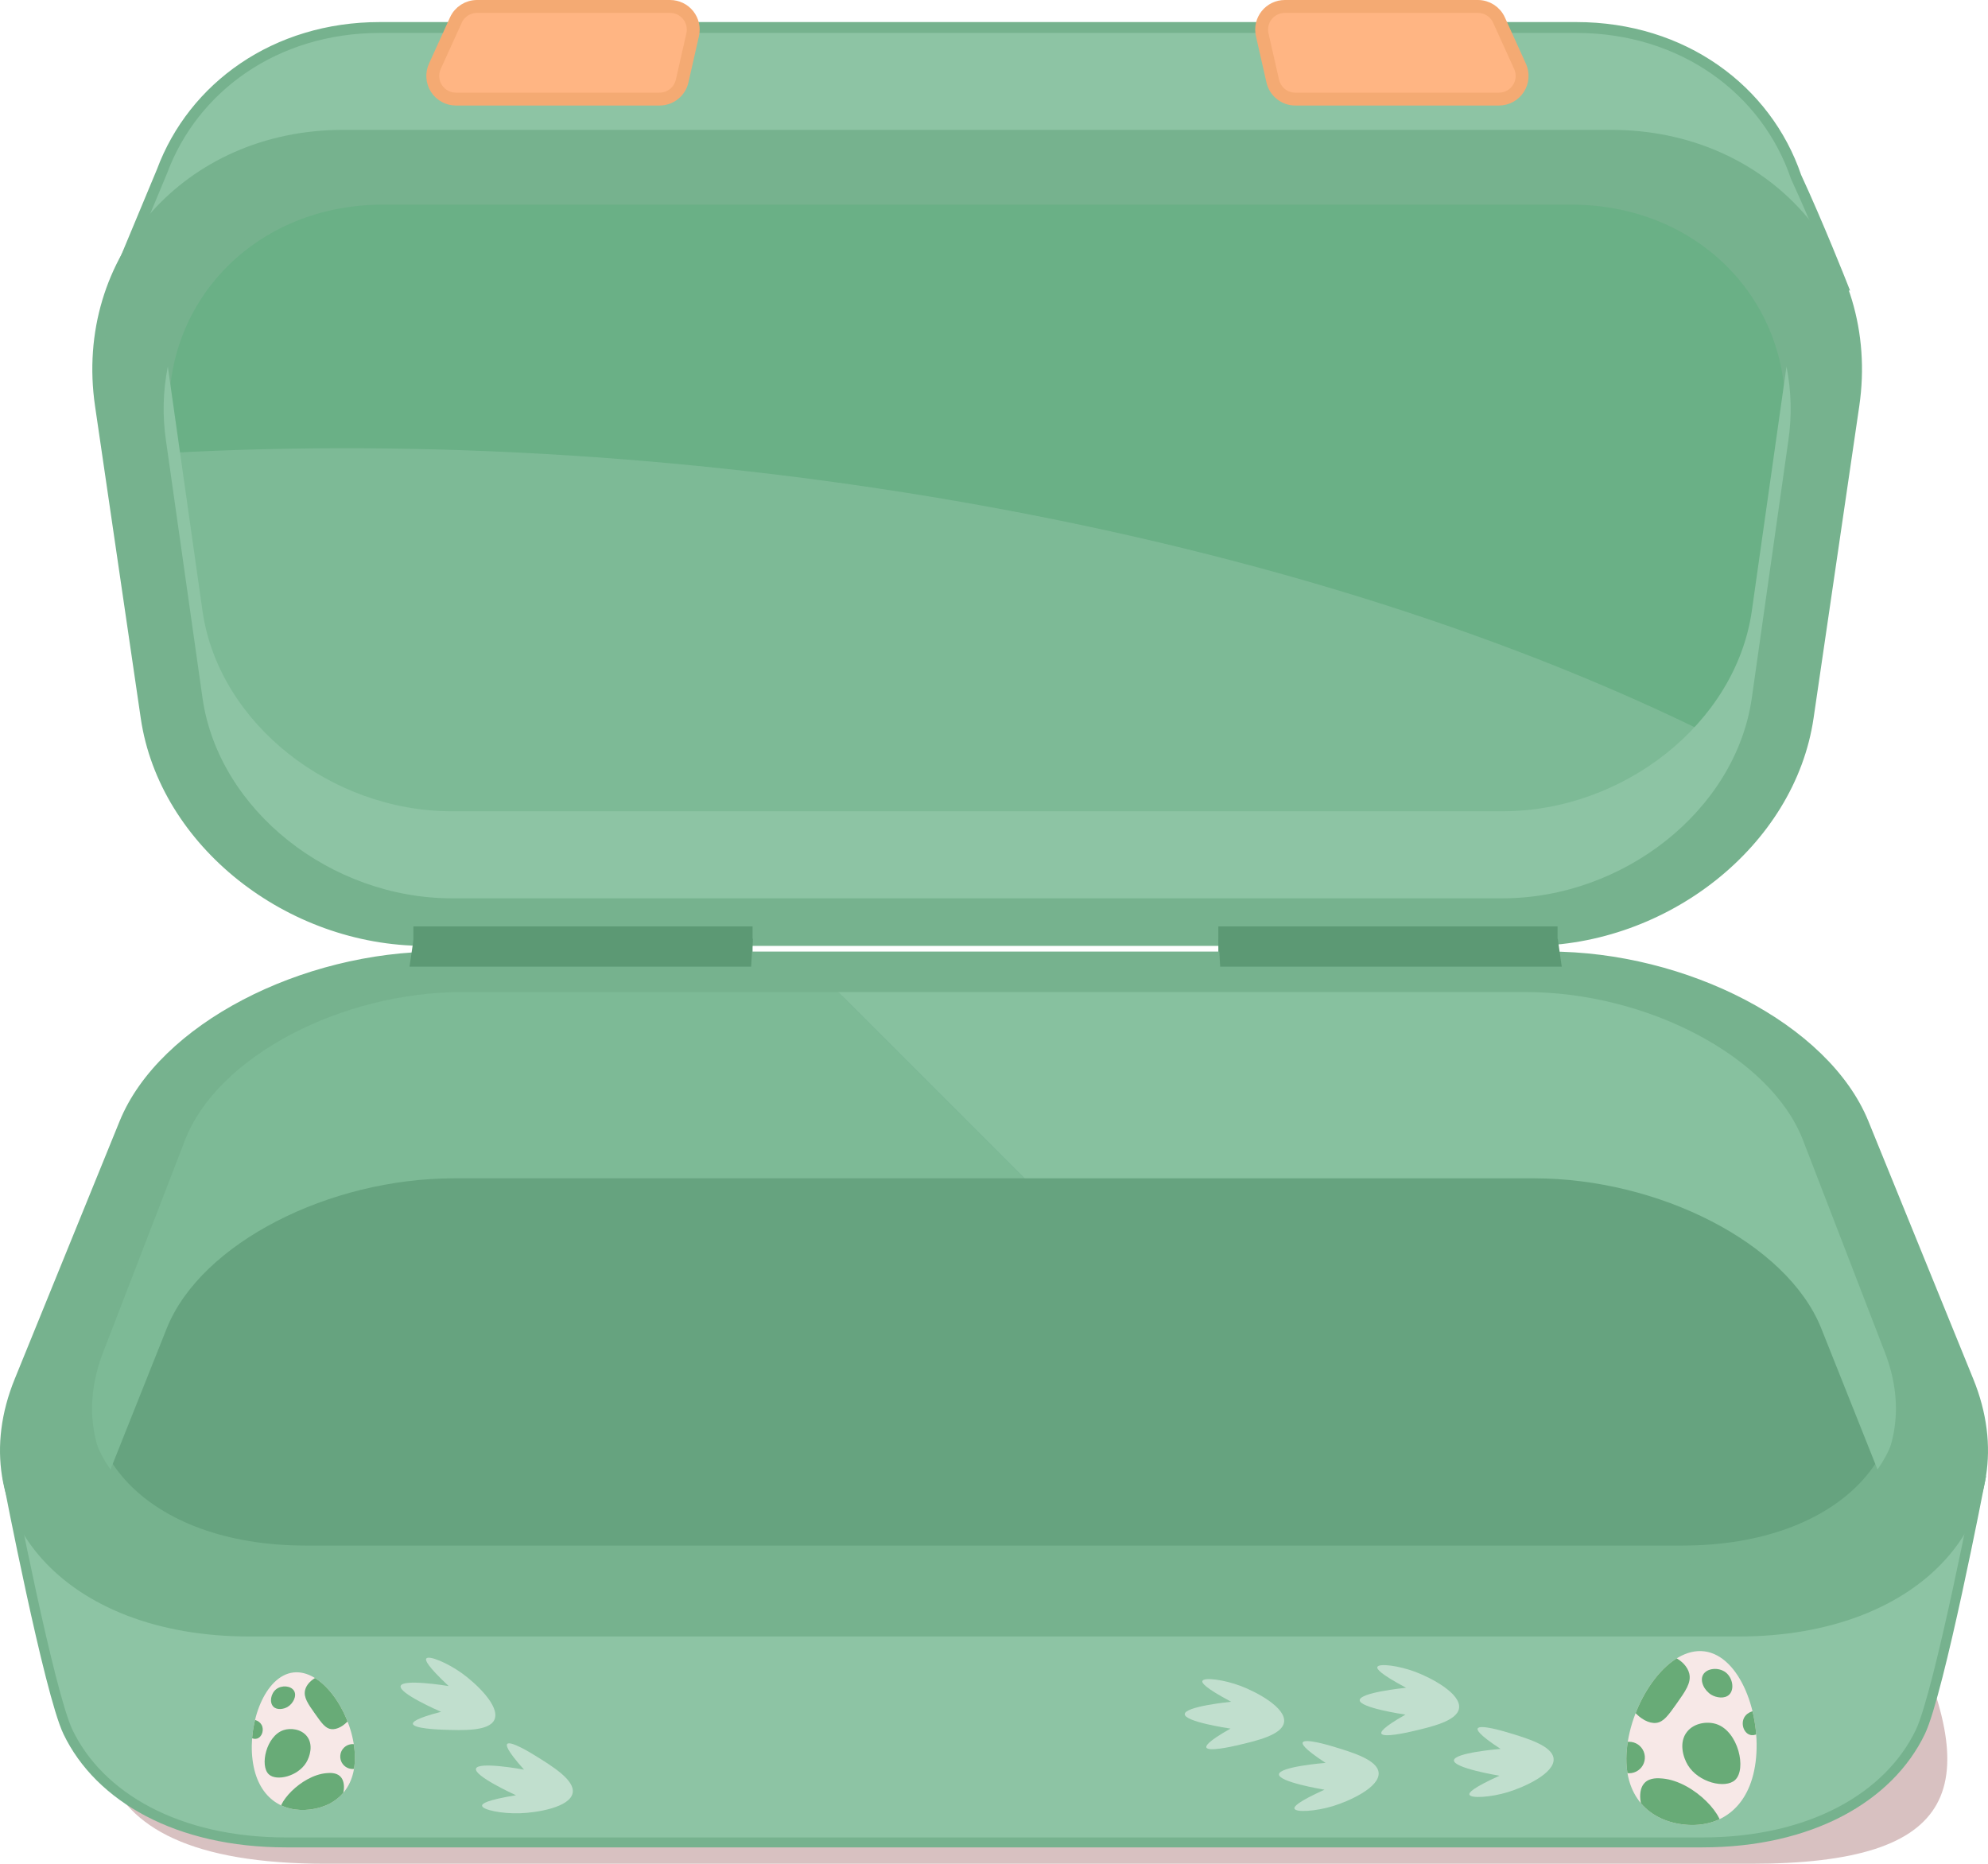
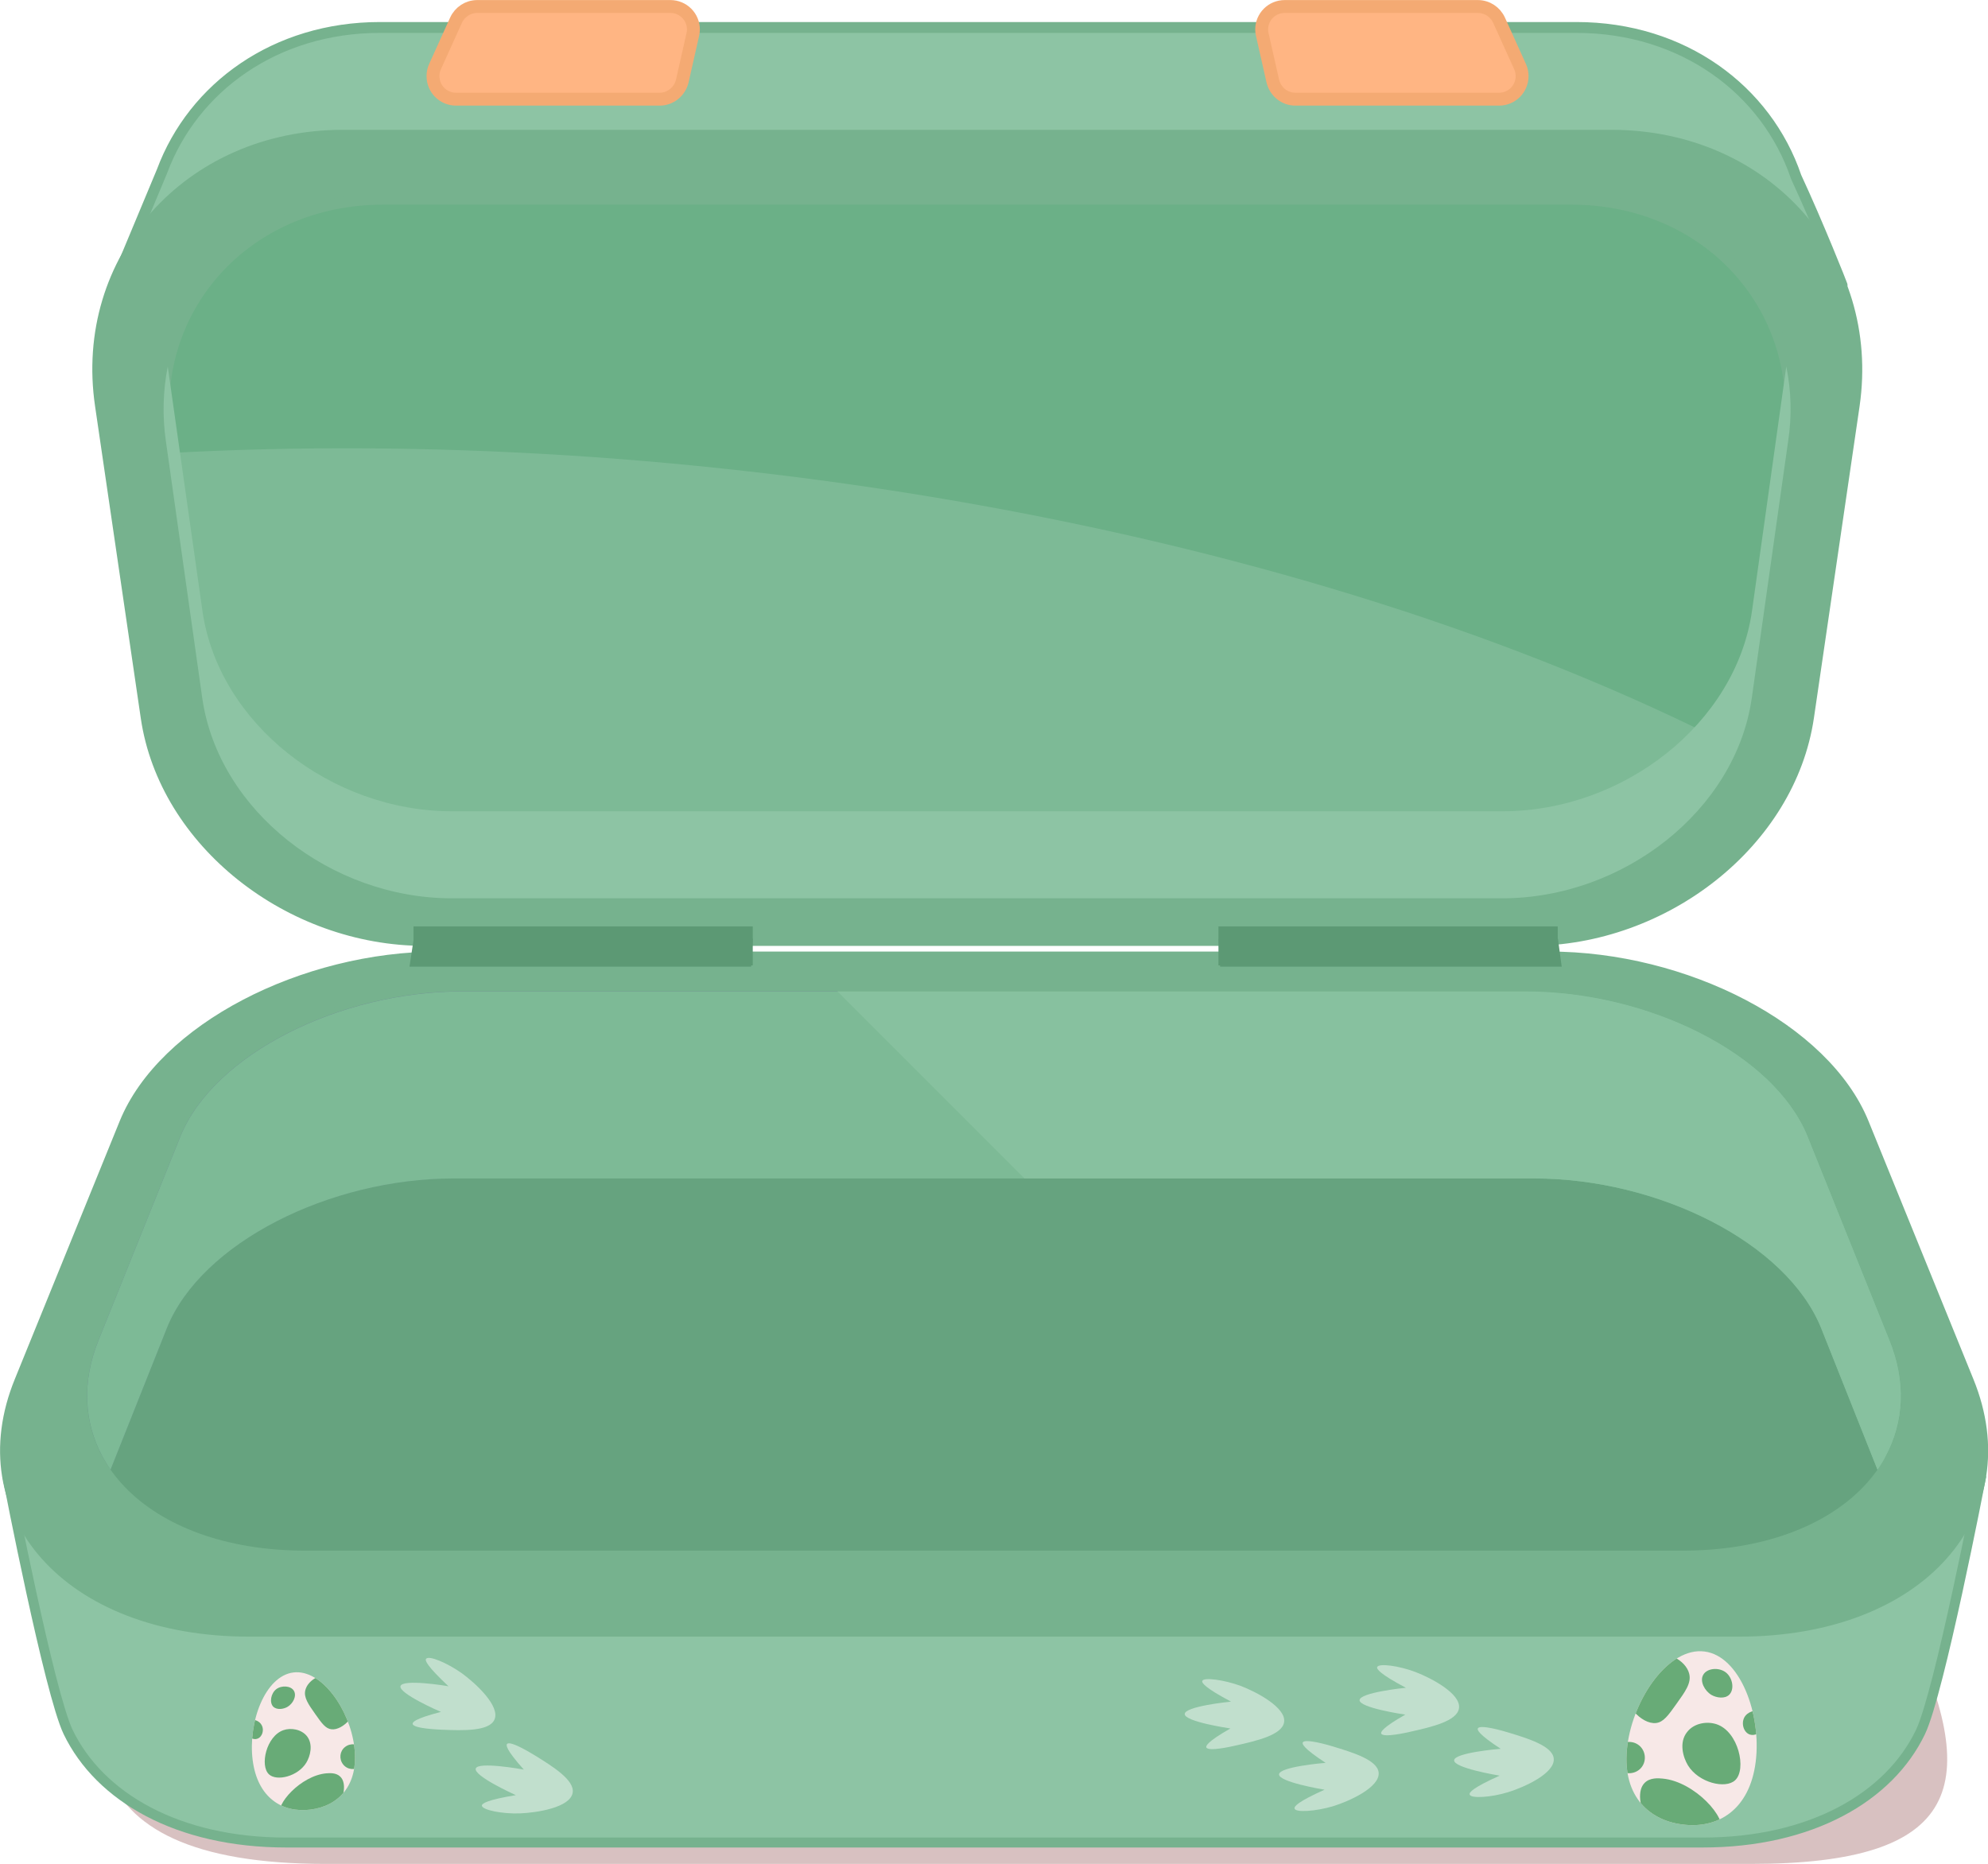
- <svg xmlns="http://www.w3.org/2000/svg" viewBox="0 0 948.139 888.861">
-   <defs>
-     <style>.cls-1,.cls-14,.cls-17,.cls-8{fill:none;}.cls-2{isolation:isolate;}.cls-3{fill:#a36c6c;opacity:0.42;}.cls-11,.cls-12,.cls-4{fill:#8dc4a4;}.cls-12,.cls-13,.cls-14,.cls-15,.cls-17,.cls-4,.cls-5,.cls-8{stroke:#76b28e;}.cls-12,.cls-13,.cls-14,.cls-15,.cls-17,.cls-4,.cls-5,.cls-8,.cls-9{stroke-miterlimit:10;}.cls-4,.cls-5,.cls-8{stroke-width:5.188px;}.cls-13,.cls-5{fill:#76b28e;}.cls-6{fill:#7dba96;}.cls-7{fill:#595959;opacity:0.5;}.cls-22,.cls-7{mix-blend-mode:overlay;}.cls-9{fill:#ffb583;stroke:#f4aa73;stroke-width:6.148px;}.cls-10{fill:#5c9974;}.cls-12{stroke-width:4.74px;}.cls-13,.cls-14,.cls-15{stroke-width:4.816px;}.cls-15{fill:#66a37f;}.cls-16{fill:#87c19f;}.cls-17{stroke-width:4.816px;}.cls-18{fill:#f7e8e7;}.cls-19{clip-path:url(#clip-path);}.cls-20{fill:#68ab77;}.cls-21{clip-path:url(#clip-path-2);}.cls-22{fill:#bababa;}</style>
-     <clipPath id="clip-path">
-       <path class="cls-1" d="M120.457,839.362c2.286,18.038,14.231,25.305,27.615,23.609,13.384-1.696,23.139-11.712,20.854-29.751S153.179,795.952,139.795,797.648C126.411,799.344,118.172,821.323,120.457,839.362Z" />
-     </clipPath>
-     <clipPath id="clip-path-2">
-       <path class="cls-1" d="M837.313,840.253c-2.888,22.788-17.978,31.968-34.887,29.825-16.909-2.143-29.232-14.796-26.345-37.584S795.975,785.413,812.884,787.556C829.792,789.698,840.201,817.465,837.313,840.253Z" />
-     </clipPath>
-   </defs>
-   <g class="cls-2">
-     <g id="Layer_2" data-name="Layer 2">
+ <svg xmlns="http://www.w3.org/2000/svg" xmlns:xlink="http://www.w3.org/1999/xlink" version="1.1" id="Layer_1" x="0px" y="0px" viewBox="0 0 948.1 888.9" style="enable-background:new 0 0 948.1 888.9;" xml:space="preserve">
+   <style type="text/css">
+ 	.st0{opacity:0.42;fill:#A36C6C;enable-background:new    ;}
+ 	.st1{fill:#8DC4A4;stroke:#76B28E;stroke-width:4.74;stroke-miterlimit:10;}
+ 	.st2{fill:#7874AF;stroke:#7571AD;stroke-width:5.188;stroke-miterlimit:10;}
+ 	.st3{fill:#76B28E;stroke:#76B28E;stroke-width:4.816;stroke-miterlimit:10;}
+ 	.st4{fill:#76B28E;}
+ 	.st5{fill:#66A37F;}
+ 	.st6{opacity:0.42;fill:#766FA6;enable-background:new    ;}
+ 	.st7{fill:#7DBA96;}
+ 	.st8{fill:#87C19F;}
+ 	.st9{fill:#8DC4A4;stroke:#76B28E;stroke-width:5.188;stroke-miterlimit:10;}
+ 	.st10{fill:#76B28E;stroke:#76B28E;stroke-width:5.188;stroke-miterlimit:10;}
+ 	.st11{fill:#6BB087;}
+ 	.st12{fill:none;stroke:#76B28E;stroke-width:5.188;stroke-miterlimit:10;}
+ 	.st13{fill:#FFB583;stroke:#F4AA73;stroke-width:6.148;stroke-miterlimit:10;}
+ 	.st14{fill:#5C9974;}
+ 	.st15{fill:#8DC4A4;}
+ 	.st16{fill:#F7E8E7;}
+ 	.st17{clip-path:url(#SVGID_00000079481217481553965230000001627545982579572621_);}
+ 	.st18{fill:#68AB77;}
+ 	.st19{clip-path:url(#SVGID_00000041981836329433897350000000939599637154155921_);}
+ 	.st20{fill:#C1DFCD;}
+ </style>
+   <g>
+     <g id="Layer_2_00000089543802222047630080000010707374351010027678_">
      <g id="box_4-success">
-         <path class="cls-3" d="M802.662,613.967H188.538c-45.33,0-68.492,25.611-80.903,51.346L71.324,740.605c-38.207,79.225-44.126,148.256,84.107,148.256H835.065c100.255,0,111.65-37.074,73.442-116.299l-32.641-60.619C863.455,686.208,847.992,613.967,802.662,613.967Z" />
-         <path class="cls-4" d="M856.61,84.384c-14.126-41.503-53.926-71.267-104.839-71.267h-570.618c-49.794,0-88.957,28.47-103.87,68.547l-22.65,54.359,17.845,2.208,34.102,4.219,754.168-6.278,17.811-.148S867.096,107.012,856.61,84.384Z" />
-         <path class="cls-5" d="M768.433,64.529H163.641c-74.032,0-125.909,59.366-115.742,128.794l21.793,148.815c8.722,59.558,68.355,106.372,132.86,106.372H729.522c64.506,0,124.139-46.814,132.86-106.372l21.793-148.815C894.342,123.896,842.465,64.529,768.433,64.529Z" />
-         <path class="cls-6" d="M749.253,94.989H182.82c-66.288,0-112.739,53.157-103.635,115.322l17.438,122.872c7.81,53.328,61.205,95.245,118.963,95.245H716.488c57.758,0,111.153-41.917,118.963-95.245l17.438-122.872C861.992,148.145,815.541,94.989,749.253,94.989Z" />
-         <path class="cls-7" d="M80.002,216.069C325.717,202.411,619.4,249.396,828.691,357.028a96.201,96.201,0,0,0,6.759-23.846L852.889,210.31c9.104-62.165-37.347-115.322-103.635-115.322H182.82c-66.288,0-112.739,53.157-103.635,115.322Z" />
-         <path class="cls-8" d="M749.253,94.989H182.82c-66.288,0-112.739,53.157-103.635,115.322l17.438,122.872c7.81,53.328,61.205,95.245,118.963,95.245H716.488c57.758,0,111.153-41.917,118.963-95.245l17.438-122.872C861.992,148.145,815.541,94.989,749.253,94.989Z" />
-         <path class="cls-9" d="M314.562,47.258H217.441a11.044,11.044,0,0,1-10.055-15.613l10.041-22.096a11.044,11.044,0,0,1,10.055-6.475h92.101a11.044,11.044,0,0,1,10.77,13.491l-5.02,22.096A11.044,11.044,0,0,1,314.562,47.258Z" />
-         <rect class="cls-10" x="581.069" y="441.819" width="161.768" height="18.622" />
-         <rect class="cls-10" x="197.155" y="441.819" width="161.768" height="18.622" />
-         <path class="cls-11" d="M835.451,291.675c-7.81,53.328-61.205,95.245-118.963,95.245H215.586c-57.758,0-111.153-41.917-118.963-95.245L80.037,174.811A103.302,103.302,0,0,0,79.185,210.31L96.623,333.182c7.81,53.328,61.205,95.245,118.963,95.245h500.902c57.758,0,111.153-41.917,118.963-95.245L852.889,210.31a103.302,103.302,0,0,0-.853-35.499Z" />
-         <path class="cls-9" d="M617.779,47.258h97.122A11.044,11.044,0,0,0,724.955,31.645l-10.041-22.096a11.044,11.044,0,0,0-10.055-6.475H612.759A11.044,11.044,0,0,0,601.989,16.565l5.02,22.096A11.044,11.044,0,0,0,617.779,47.258Z" />
-         <path class="cls-12" d="M3.962,706.423S23.452,807.34,32.423,826.007c14.952,31.11,52.339,52.672,104.002,52.672H811.873c51.663,0,89.05-21.561,104.002-52.672,8.971-18.666,28.461-119.583,28.461-119.583Z" />
-         <path class="cls-13" d="M118.78,778.056l710.579,0c86.981,0,135.071-56.712,109.538-119.465L888.867,535.634c-18.418-45.266-85.329-79.417-150.125-79.417l-529.344,0c-64.796,0-131.707,34.151-150.125,79.417L9.243,658.591C-16.291,721.343,31.8,778.056,118.78,778.056Z" />
-         <path class="cls-14" d="M145.733,748.591l656.674,0c76.848,0,120.303-49.588,98.679-104.804L862.05,542.625C846.014,501.712,786.034,470.719,727.572,470.719l-507.005,0c-58.462,0-118.442,30.993-134.477,71.906L47.054,643.787C25.429,699.003,68.885,748.591,145.733,748.591Z" />
-         <polygon class="cls-10" points="197.269 447.707 359.037 447.707 358.226 461.025 195.317 461.025 197.269 447.707" />
-         <polygon class="cls-10" points="581.183 447.707 742.951 447.707 744.847 461.025 581.938 461.025 581.183 447.707" />
-         <path class="cls-15" d="M145.733,739.518l656.674,0c76.848,0,120.303-47.611,98.678-100.625l-39.036-97.128c-16.035-39.282-76.015-69.039-134.477-69.039l-507.005,0c-58.462,0-118.442,29.757-134.477,69.039L47.054,638.893C25.429,691.907,68.885,739.518,145.733,739.518Z" />
-         <path class="cls-6" d="M220.567,472.727c-58.462,0-118.442,29.757-134.477,69.039L47.054,638.893c-8.182,20.058-7.041,39.339,1.693,55.564a64.231,64.231,0,0,0,3.943,6.385L79.624,633.281c16.433-40.588,77.474-71.316,136.874-71.316H488.622L399.384,472.727Z" />
-         <path class="cls-16" d="M868.515,633.281l26.933,67.561a64.219,64.219,0,0,0,3.943-6.385c8.734-16.225,9.875-35.507,1.693-55.564l-39.036-97.128c-16.035-39.282-76.015-69.039-134.477-69.039H399.383L488.622,561.965H731.641C791.042,561.965,852.083,592.693,868.515,633.281Z" />
-         <path class="cls-17" d="M145.733,748.591l656.674,0c76.848,0,120.303-49.588,98.679-104.804L862.05,542.625C846.014,501.712,786.034,470.719,727.572,470.719l-507.005,0c-58.462,0-118.442,30.993-134.477,71.906L47.054,643.787C25.429,699.003,68.885,748.591,145.733,748.591Z" />
-         <path class="cls-18" d="M120.457,839.362c2.286,18.038,14.231,25.305,27.615,23.609,13.384-1.696,23.139-11.712,20.854-29.751S153.179,795.952,139.795,797.648C126.411,799.344,118.172,821.323,120.457,839.362Z" />
-         <g class="cls-19">
-           <path class="cls-20" d="M160.958,798.772c-6.602-1.91-14.208,2.133-15.445,7.251-.834,3.449,1.411,6.617,4.816,11.422,3.088,4.358,4.877,6.882,7.652,7.212,5.443.647,13.169-7.334,11.996-15.477A12.976,12.976,0,0,0,160.958,798.772Z" />
-           <path class="cls-20" d="M131.744,805.602c2.638-2.049,7.086-1.667,8.529.844,1.412,2.457-.544,6.099-3.126,7.615-1.891,1.111-5.029,1.617-6.751-.107C128.358,811.915,129.16,807.609,131.744,805.602Z" />
-           <path class="cls-20" d="M135.182,825.139c3.45-1.166,8.488-.535,11.198,2.913,3.136,3.99,1.464,9.601-.334,12.556-4.007,6.582-14.134,9.002-17.816,5.627C123.766,842.142,126.995,827.906,135.182,825.139Z" />
-           <path class="cls-20" d="M172.892,834.077a5.937,5.937,0,1,0-.667,8.026A6.157,6.157,0,0,0,172.892,834.077Z" />
-           <path class="cls-20" d="M155.589,845.654c1.571-.144,4.722-.39,6.695,1.558,2.983,2.946,1.731,9.383-.511,13.059-5.986,9.813-25.554,10.635-28.18,5.496C130.989,860.673,143.522,846.762,155.589,845.654Z" />
-           <path class="cls-20" d="M118.504,820.755c1.984-1.365,5.057-.287,6.251,1.855,1.302,2.336.251,5.728-2.062,6.518-1.945.665-4.174-.719-5.127-2.479C116.571,824.812,116.671,822.017,118.504,820.755Z" />
+         <path class="st0" d="M802.7,614H188.5c-45.3,0-68.5,25.6-80.9,51.3l-36.3,75.3c-38.2,79.2-44.1,148.3,84.1,148.3H835     c100.3,0,111.6-37.1,73.4-116.3L875.8,712C863.5,686.2,848,614,802.7,614z" />
+         <path class="st1" d="M4,706.4c0,0,19.5,100.9,28.5,119.6c15,31.1,52.3,52.7,104,52.7h675.4c51.7,0,89.1-21.6,104-52.7     c9-18.7,28.5-119.6,28.5-119.6H4z" />
+         <path class="st2" d="M726.2,474.1H196.7c-39.1,0-79,14.9-89.7,34.3l-31.3,56.8c-33,59.8,34.6,116.3,156.2,116.3h459     c121.7,0,189.2-56.5,156.3-116.3l-31.3-56.8C805.2,489,765.3,474.1,726.2,474.1z" />
+         <path class="st3" d="M118.8,778.1h710.6c87,0,135.1-56.7,109.5-119.5l-50-123c-18.4-45.3-85.3-79.4-150.1-79.4H209.4     c-64.8,0-131.7,34.2-150.1,79.4l-50,123C-16.3,721.3,31.8,778.1,118.8,778.1z" />
+         <g>
+           <path class="st4" d="M802.4,741.9H145.7c-43.4,0-78.3-14.9-95.7-40.8c-12.4-18.4-14.2-40.8-5.1-63.1l39-97.1      c16.2-39.5,76.3-70.5,136.7-70.5h507c60.6,0,120.6,31,136.7,70.5l39,97.1c9.1,22.2,7.2,44.6-5.2,63.1      C880.7,727,845.8,741.9,802.4,741.9z M220.6,475.2c-58.6,0-116.8,29.7-132.3,67.5l-39,97.1c-8.5,20.8-6.9,41.6,4.6,58.7      c16.3,24.2,50.6,38.7,91.8,38.7h656.7c41.2,0,75.5-14.5,91.8-38.7c11.5-17.1,13.2-37.9,4.7-58.7l-39-97.1      c-15.4-37.9-73.5-67.5-132.3-67.5H220.6z" />
+           <path class="st5" d="M145.7,739.5h656.7c76.8,0,120.3-47.6,98.7-100.6l-39-97.1c-16-39.3-76-69-134.5-69h-507      c-58.5,0-118.4,29.8-134.5,69l-39,97.1C25.4,691.9,68.9,739.5,145.7,739.5z" />
        </g>
-         <path class="cls-18" d="M837.313,840.253c-2.888,22.788-17.978,31.968-34.887,29.825-16.909-2.143-29.232-14.796-26.345-37.584S795.975,785.413,812.884,787.556C829.792,789.698,840.201,817.465,837.313,840.253Z" />
-         <g class="cls-21">
-           <path class="cls-20" d="M786.148,788.975c8.341-2.413,17.949,2.694,19.511,9.161,1.053,4.358-1.783,8.359-6.084,14.429-3.901,5.505-6.162,8.695-9.667,9.111-6.876.817-16.636-9.265-15.154-19.552A16.392,16.392,0,0,1,786.148,788.975Z" />
-           <path class="cls-20" d="M823.055,797.604c-3.333-2.589-8.952-2.106-10.775,1.067-1.784,3.104.687,7.705,3.949,9.62,2.389,1.403,6.354,2.042,8.529-.135C827.333,805.579,826.32,800.14,823.055,797.604Z" />
-           <path class="cls-20" d="M818.711,822.286c-4.358-1.473-10.722-.676-14.146,3.679-3.962,5.04-1.85,12.129.422,15.862,5.062,8.316,17.855,11.373,22.507,7.108C833.133,843.766,829.055,825.781,818.711,822.286Z" />
-           <path class="cls-20" d="M771.073,833.577a7.501,7.501,0,1,1,.843,10.139A7.778,7.778,0,0,1,771.073,833.577Z" />
-           <path class="cls-20" d="M792.931,848.203c-1.985-.182-5.965-.493-8.457,1.968-3.769,3.721-2.187,11.854.645,16.498,7.562,12.397,32.282,13.435,35.6,6.943C824.009,867.176,808.175,849.603,792.931,848.203Z" />
-           <path class="cls-20" d="M839.781,816.748c-2.506-1.725-6.389-.363-7.897,2.343-1.645,2.951-.317,7.236,2.605,8.234,2.457.84,5.273-.908,6.477-3.131C842.223,821.872,842.097,818.341,839.781,816.748Z" />
+         <path class="st6" d="M220.6,472.7c-58.5,0-118.4,29.8-134.5,69l-39,97.1c-8.2,20.1-7,39.3,1.7,55.6c1.2,2.2,2.5,4.3,3.9,6.4     l26.9-67.6c16.4-40.6,77.5-71.3,136.9-71.3h272.1l-89.2-89.2H220.6z" />
+         <path class="st7" d="M901.1,638.9l-39-97.1c-16-39.3-76-69-134.5-69h-507c-58.5,0-118.4,29.8-134.5,69l-39,97.1     c-8.2,20.1-7,39.3,1.7,55.6c1.2,2.2,2.5,4.3,3.9,6.4l26.9-67.6C96,592.7,157.1,562,216.5,562h515.1c59.4,0,120.4,30.7,136.9,71.3     l26.9,67.6c1.4-2,2.8-4.2,3.9-6.4C908.1,678.2,909.3,659,901.1,638.9z" />
+         <path class="st8" d="M868.5,633.3l26.9,67.6c1.4-2,2.8-4.2,3.9-6.4c8.7-16.2,9.9-35.5,1.7-55.6l-39-97.1c-16-39.3-76-69-134.5-69     H399.4l89.2,89.2h243C791,562,852.1,592.7,868.5,633.3z" />
+         <path class="st9" d="M856.6,84.4c-14.1-41.5-53.9-71.3-104.8-71.3H181.2c-49.8,0-89,28.5-103.9,68.5L54.6,136l17.8,2.2l34.1,4.2     l754.2-6.3l17.8-0.1C878.6,136,867.1,107,856.6,84.4z" />
+         <path class="st10" d="M768.4,64.5H163.6c-74,0-125.9,59.4-115.7,128.8l21.8,148.8c8.7,59.6,68.4,106.4,132.9,106.4h527     c64.5,0,124.1-46.8,132.9-106.4l21.8-148.8C894.3,123.9,842.5,64.5,768.4,64.5z" />
+         <path class="st7" d="M749.3,95H182.8c-66.3,0-112.7,53.2-103.6,115.3l17.4,122.9c7.8,53.3,61.2,95.2,119,95.2h500.9     c57.8,0,111.2-41.9,119-95.2l17.4-122.9C862,148.1,815.5,95,749.3,95z" />
+         <path class="st11" d="M80,216.1c245.7-13.7,539.4,33.3,748.7,141c3.3-7.6,5.5-15.6,6.8-23.8l17.4-122.9     C862,148.1,815.5,95,749.3,95H182.8c-66.3,0-112.7,53.2-103.6,115.3L80,216.1z" />
+         <path class="st12" d="M749.3,95H182.8c-66.3,0-112.7,53.2-103.6,115.3l17.4,122.9c7.8,53.3,61.2,95.2,119,95.2h500.9     c57.8,0,111.2-41.9,119-95.2l17.4-122.9C862,148.1,815.5,95,749.3,95z" />
+         <path class="st13" d="M314.6,47.3h-97.1c-6.1,0-11-4.9-11-11c0-1.6,0.3-3.1,1-4.6l10-22.1c1.8-3.9,5.7-6.5,10.1-6.5h92.1     c6.1,0,11,4.9,11,11c0,0.8-0.1,1.6-0.3,2.4l-5,22.1C324.2,43.7,319.7,47.3,314.6,47.3z" />
+         <rect x="581.1" y="441.8" class="st14" width="161.8" height="18.6" />
+         <rect x="197.2" y="441.8" class="st14" width="161.8" height="18.6" />
+         <path class="st15" d="M835.5,291.7c-7.8,53.3-61.2,95.2-119,95.2H215.6c-57.8,0-111.2-41.9-119-95.2L80,174.8     c-2.3,11.7-2.6,23.7-0.9,35.5l17.4,122.9c7.8,53.3,61.2,95.2,119,95.2h500.9c57.8,0,111.2-41.9,119-95.2l17.4-122.9     c1.8-11.8,1.5-23.8-0.9-35.5L835.5,291.7z" />
+         <path class="st13" d="M617.8,47.3h97.1c6.1,0,11-4.9,11-11c0-1.6-0.3-3.1-1-4.6l-10-22.1c-1.8-3.9-5.7-6.5-10.1-6.5h-92.1     c-6.1,0-11,4.9-11,11c0,0.8,0.1,1.6,0.3,2.4l5,22.1C608.2,43.7,612.6,47.3,617.8,47.3z" />
+         <polygon class="st14" points="197.3,447.7 359,447.7 358.2,461 195.3,461    " />
+         <polygon class="st14" points="581.2,447.7 743,447.7 744.8,461 581.9,461    " />
+         <path class="st16" d="M120.5,839.4c2.3,18,14.2,25.3,27.6,23.6c13.4-1.7,23.1-11.7,20.9-29.8s-15.7-37.3-29.1-35.6     C126.4,799.3,118.2,821.3,120.5,839.4z" />
+         <g>
+           <defs>
+             <path id="SVGID_1_" d="M120.5,839.4c2.3,18,14.2,25.3,27.6,23.6c13.4-1.7,23.1-11.7,20.9-29.8s-15.7-37.3-29.1-35.6       C126.4,799.3,118.2,821.3,120.5,839.4z" />
+           </defs>
+           <clipPath id="SVGID_00000167390158147175408040000015691360964835129476_">
+             <use xlink:href="#SVGID_1_" style="overflow:visible;" />
+           </clipPath>
+           <g style="clip-path:url(#SVGID_00000167390158147175408040000015691360964835129476_);">
+             <path class="st18" d="M161,798.8c-6.6-1.9-14.2,2.1-15.4,7.3c-0.8,3.4,1.4,6.6,4.8,11.4c3.1,4.4,4.9,6.9,7.7,7.2       c5.4,0.6,13.2-7.3,12-15.5C169.2,804.3,165.7,800.2,161,798.8z" />
+             <path class="st18" d="M131.7,805.6c2.6-2,7.1-1.7,8.5,0.8c1.4,2.5-0.5,6.1-3.1,7.6c-1.9,1.1-5,1.6-6.8-0.1       C128.4,811.9,129.2,807.6,131.7,805.6z" />
+             <path class="st18" d="M135.2,825.1c3.4-1.2,8.5-0.5,11.2,2.9c3.1,4,1.5,9.6-0.3,12.6c-4,6.6-14.1,9-17.8,5.6       C123.8,842.1,127,827.9,135.2,825.1z" />
+             <path class="st18" d="M172.9,834.1c-2-2.6-5.7-3-8.3-1c-2.6,2-3,5.7-1,8.3c2,2.6,5.7,3,8.3,1c0.1-0.1,0.2-0.2,0.4-0.3       C174.4,840,174.7,836.5,172.9,834.1z" />
+             <path class="st18" d="M155.6,845.7c1.6-0.1,4.7-0.4,6.7,1.6c3,2.9,1.7,9.4-0.5,13.1c-6,9.8-25.6,10.6-28.2,5.5       C131,860.7,143.5,846.8,155.6,845.7z" />
+             <path class="st18" d="M118.5,820.8c2-1.4,5.1-0.3,6.3,1.9c1.3,2.3,0.3,5.7-2.1,6.5c-1.9,0.7-4.2-0.7-5.1-2.5       C116.6,824.8,116.7,822,118.5,820.8z" />
+           </g>
        </g>
-         <path class="cls-22" d="M719.158,854.699c7.801-2.377,22.429-8.963,21.799-15.962-.55-6.109-12.47-9.676-22.095-12.556-1.646-.493-13.158-3.937-14.116-1.821-.271.599-.1,2.535,10.919,9.722-1.366.111-22.084,1.86-22.236,5.476-.151,3.617,20.365,7.092,21.713,7.315-12.859,5.827-14.612,8.038-14.331,9C701.381,857.824,711.059,857.167,719.158,854.699Z" />
-         <path class="cls-22" d="M675.136,797.382c7.631,2.876,21.803,10.393,20.723,17.336-.943,6.061-13.069,8.851-22.859,11.103-1.674.385-13.385,3.079-14.204.905-.232-.615.064-2.536,11.524-8.996-1.356-.199-21.918-3.282-21.836-6.9.083-3.619,20.78-5.762,22.14-5.898-12.456-6.645-14.063-8.965-13.72-9.907C657.599,793.115,667.214,794.396,675.136,797.382Z" />
-         <path class="cls-22" d="M247.933,864.782c8.15-.27,23.987-2.83,25.197-9.752,1.056-6.043-9.529-12.583-18.075-17.864-1.462-.903-11.684-7.219-13.158-5.424-.417.508-.755,2.422,8.02,12.224-1.348-.248-21.81-3.939-22.895-.487-1.086,3.454,17.824,12.137,19.068,12.703-13.931,2.288-16.198,3.967-16.177,4.969C229.955,863.183,239.471,865.062,247.933,864.782Z" />
-         <path class="cls-22" d="M220.308,797.998c6.622,4.759,18.356,15.699,15.509,22.123-2.485,5.608-14.919,5.153-24.959,4.785-1.717-.063-13.725-.503-13.951-2.815-.064-.655.721-2.433,13.465-5.695-1.258-.544-20.314-8.862-19.294-12.334,1.02-3.474,21.564-.167,22.912.055-10.302-9.652-11.252-12.309-10.676-13.13C204.481,789.324,213.433,793.057,220.308,797.998Z" />
-         <path class="cls-22" d="M635.707,861.366c7.801-2.377,22.429-8.963,21.799-15.962-.55-6.109-12.47-9.676-22.095-12.556-1.646-.493-13.158-3.937-14.116-1.821-.271.599-.1,2.535,10.919,9.722-1.366.111-22.084,1.86-22.236,5.476-.151,3.617,20.365,7.092,21.713,7.315-12.859,5.827-14.612,8.038-14.331,9C617.93,864.491,627.608,863.835,635.707,861.366Z" />
-         <path class="cls-22" d="M591.685,804.049c7.631,2.876,21.803,10.393,20.723,17.336-.943,6.061-13.069,8.851-22.859,11.103-1.674.385-13.385,3.079-14.204.905-.232-.615.064-2.536,11.524-8.996-1.356-.199-21.918-3.282-21.836-6.9.083-3.619,20.78-5.762,22.14-5.898-12.456-6.645-14.063-8.965-13.72-9.907C574.148,799.783,583.763,801.063,591.685,804.049Z" />
+         <path class="st16" d="M837.3,840.3c-2.9,22.8-18,32-34.9,29.8c-16.9-2.1-29.2-14.8-26.3-37.6s19.9-47.1,36.8-44.9     C829.8,789.7,840.2,817.5,837.3,840.3z" />
+         <g>
+           <defs>
+             <path id="SVGID_00000084513366714425603330000018278547327514660788_" d="M837.3,840.3c-2.9,22.8-18,32-34.9,29.8       c-16.9-2.1-29.2-14.8-26.3-37.6s19.9-47.1,36.8-44.9C829.8,789.7,840.2,817.5,837.3,840.3z" />
+           </defs>
+           <clipPath id="SVGID_00000088134606769182193680000007737164012574325407_">
+             <use xlink:href="#SVGID_00000084513366714425603330000018278547327514660788_" style="overflow:visible;" />
+           </clipPath>
+           <g style="clip-path:url(#SVGID_00000088134606769182193680000007737164012574325407_);">
+             <path class="st18" d="M786.1,789c8.3-2.4,17.9,2.7,19.5,9.2c1.1,4.4-1.8,8.4-6.1,14.4c-3.9,5.5-6.2,8.7-9.7,9.1       c-6.9,0.8-16.6-9.3-15.2-19.6C775.7,795.9,780.1,790.8,786.1,789z" />
+             <path class="st18" d="M823.1,797.6c-3.3-2.6-9-2.1-10.8,1.1c-1.8,3.1,0.7,7.7,3.9,9.6c2.4,1.4,6.4,2,8.5-0.1       C827.3,805.6,826.3,800.1,823.1,797.6z" />
+             <path class="st18" d="M818.7,822.3c-4.4-1.5-10.7-0.7-14.1,3.7c-4,5-1.9,12.1,0.4,15.9c5.1,8.3,17.9,11.4,22.5,7.1       C833.1,843.8,829.1,825.8,818.7,822.3z" />
+             <path class="st18" d="M771.1,833.6c2.5-3.3,7.3-3.8,10.5-1.3s3.8,7.3,1.3,10.5s-7.3,3.8-10.5,1.3c-0.2-0.1-0.3-0.3-0.5-0.4       C769.2,841,768.8,836.7,771.1,833.6z" />
+             <path class="st18" d="M792.9,848.2c-2-0.2-6-0.5-8.5,2c-3.8,3.7-2.2,11.9,0.6,16.5c7.6,12.4,32.3,13.4,35.6,6.9       C824,867.2,808.2,849.6,792.9,848.2z" />
+             <path class="st18" d="M839.8,816.7c-2.5-1.7-6.4-0.4-7.9,2.3c-1.6,3-0.3,7.2,2.6,8.2c2.5,0.8,5.3-0.9,6.5-3.1       C842.2,821.9,842.1,818.3,839.8,816.7z" />
+           </g>
+         </g>
+         <path class="st20" d="M719.2,854.7c7.8-2.4,22.4-9,21.8-16c-0.5-6.1-12.5-9.7-22.1-12.6c-1.6-0.5-13.2-3.9-14.1-1.8     c-0.3,0.6-0.1,2.5,10.9,9.7c-1.4,0.1-22.1,1.9-22.2,5.5c-0.2,3.6,20.4,7.1,21.7,7.3c-12.9,5.8-14.6,8-14.3,9     C701.4,857.8,711.1,857.2,719.2,854.7z" />
+         <path class="st20" d="M675.1,797.4c7.6,2.9,21.8,10.4,20.7,17.3c-0.9,6.1-13.1,8.9-22.9,11.1c-1.7,0.4-13.4,3.1-14.2,0.9     c-0.2-0.6,0.1-2.5,11.5-9c-1.4-0.2-21.9-3.3-21.8-6.9c0.1-3.6,20.8-5.8,22.1-5.9c-12.5-6.6-14.1-9-13.7-9.9     C657.6,793.1,667.2,794.4,675.1,797.4z" />
+         <path class="st20" d="M247.9,864.8c8.2-0.3,24-2.8,25.2-9.8c1.1-6-9.5-12.6-18.1-17.9c-1.5-0.9-11.7-7.2-13.2-5.4     c-0.4,0.5-0.8,2.4,8,12.2c-1.3-0.2-21.8-3.9-22.9-0.5c-1.1,3.5,17.8,12.1,19.1,12.7c-13.9,2.3-16.2,4-16.2,5     C230,863.2,239.5,865.1,247.9,864.8z" />
+         <path class="st20" d="M220.3,798c6.6,4.8,18.4,15.7,15.5,22.1c-2.5,5.6-14.9,5.2-25,4.8c-1.7-0.1-13.7-0.5-14-2.8     c-0.1-0.7,0.7-2.4,13.5-5.7c-1.3-0.5-20.3-8.9-19.3-12.3c1-3.5,21.6-0.2,22.9,0.1c-10.3-9.7-11.3-12.3-10.7-13.1     C204.5,789.3,213.4,793.1,220.3,798z" />
+         <path class="st20" d="M635.7,861.4c7.8-2.4,22.4-9,21.8-16c-0.5-6.1-12.5-9.7-22.1-12.6c-1.6-0.5-13.2-3.9-14.1-1.8     c-0.3,0.6-0.1,2.5,10.9,9.7c-1.4,0.1-22.1,1.9-22.2,5.5c-0.2,3.6,20.4,7.1,21.7,7.3c-12.9,5.8-14.6,8-14.3,9     C617.9,864.5,627.6,863.8,635.7,861.4z" />
+         <path class="st20" d="M591.7,804c7.6,2.9,21.8,10.4,20.7,17.3c-0.9,6.1-13.1,8.9-22.9,11.1c-1.7,0.4-13.4,3.1-14.2,0.9     c-0.2-0.6,0.1-2.5,11.5-9c-1.4-0.2-21.9-3.3-21.8-6.9c0.1-3.6,20.8-5.8,22.1-5.9c-12.5-6.6-14.1-9-13.7-9.9     C574.1,799.8,583.8,801.1,591.7,804z" />
      </g>
    </g>
  </g>
</svg>
